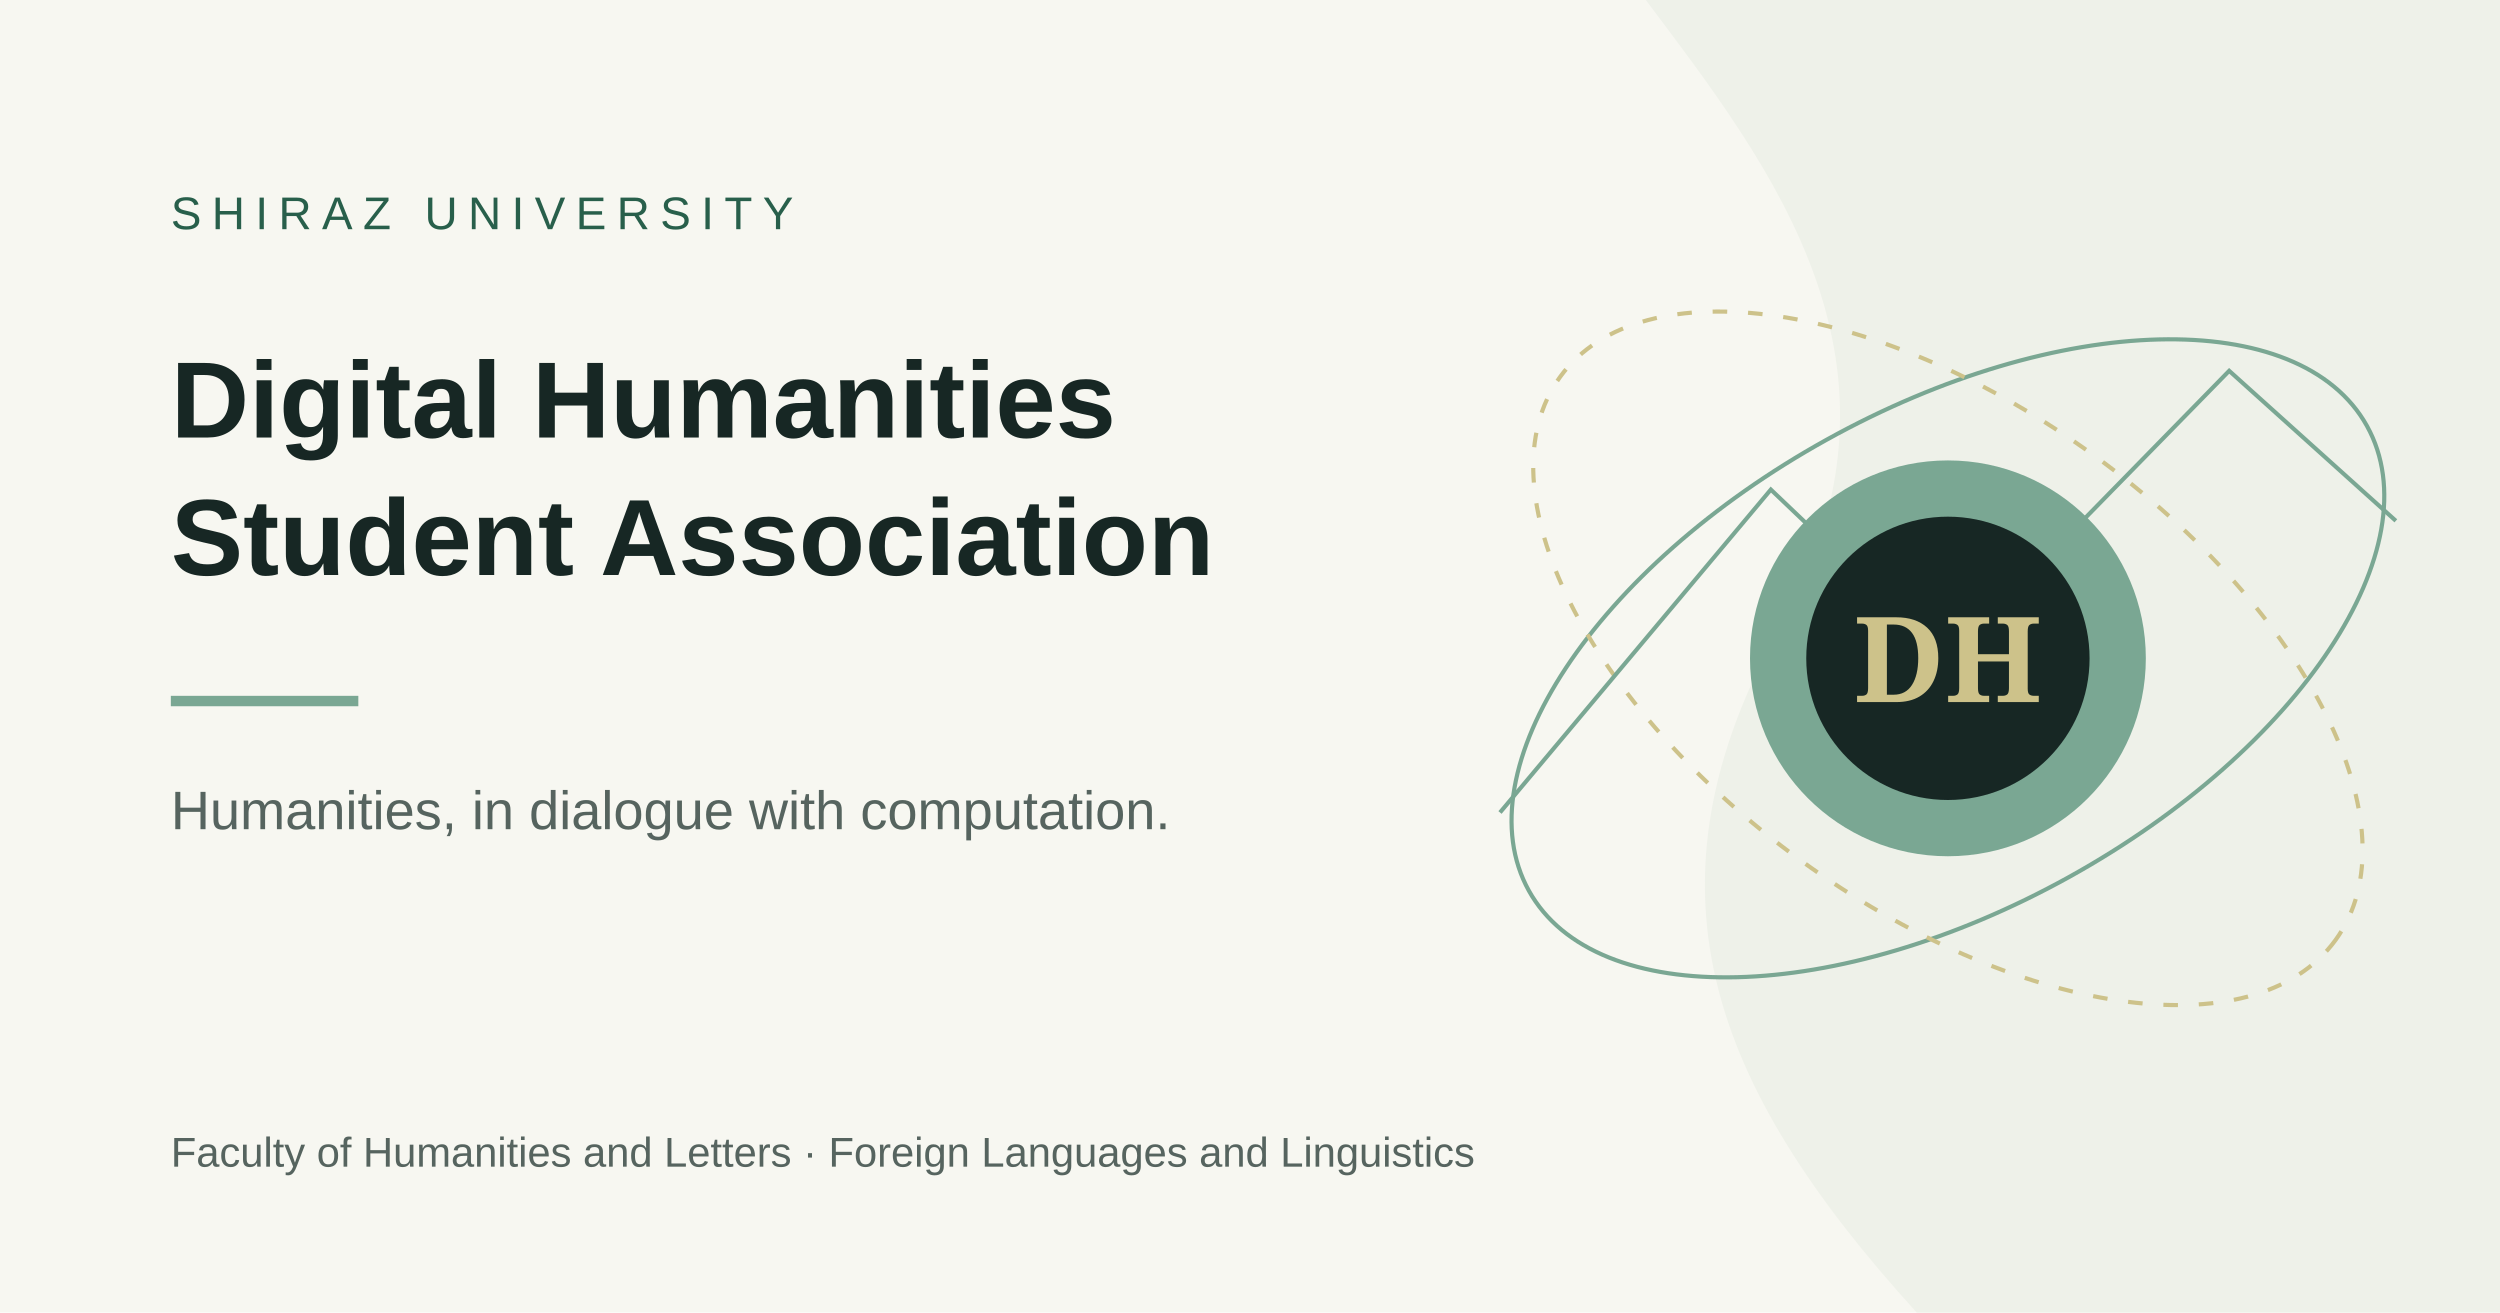
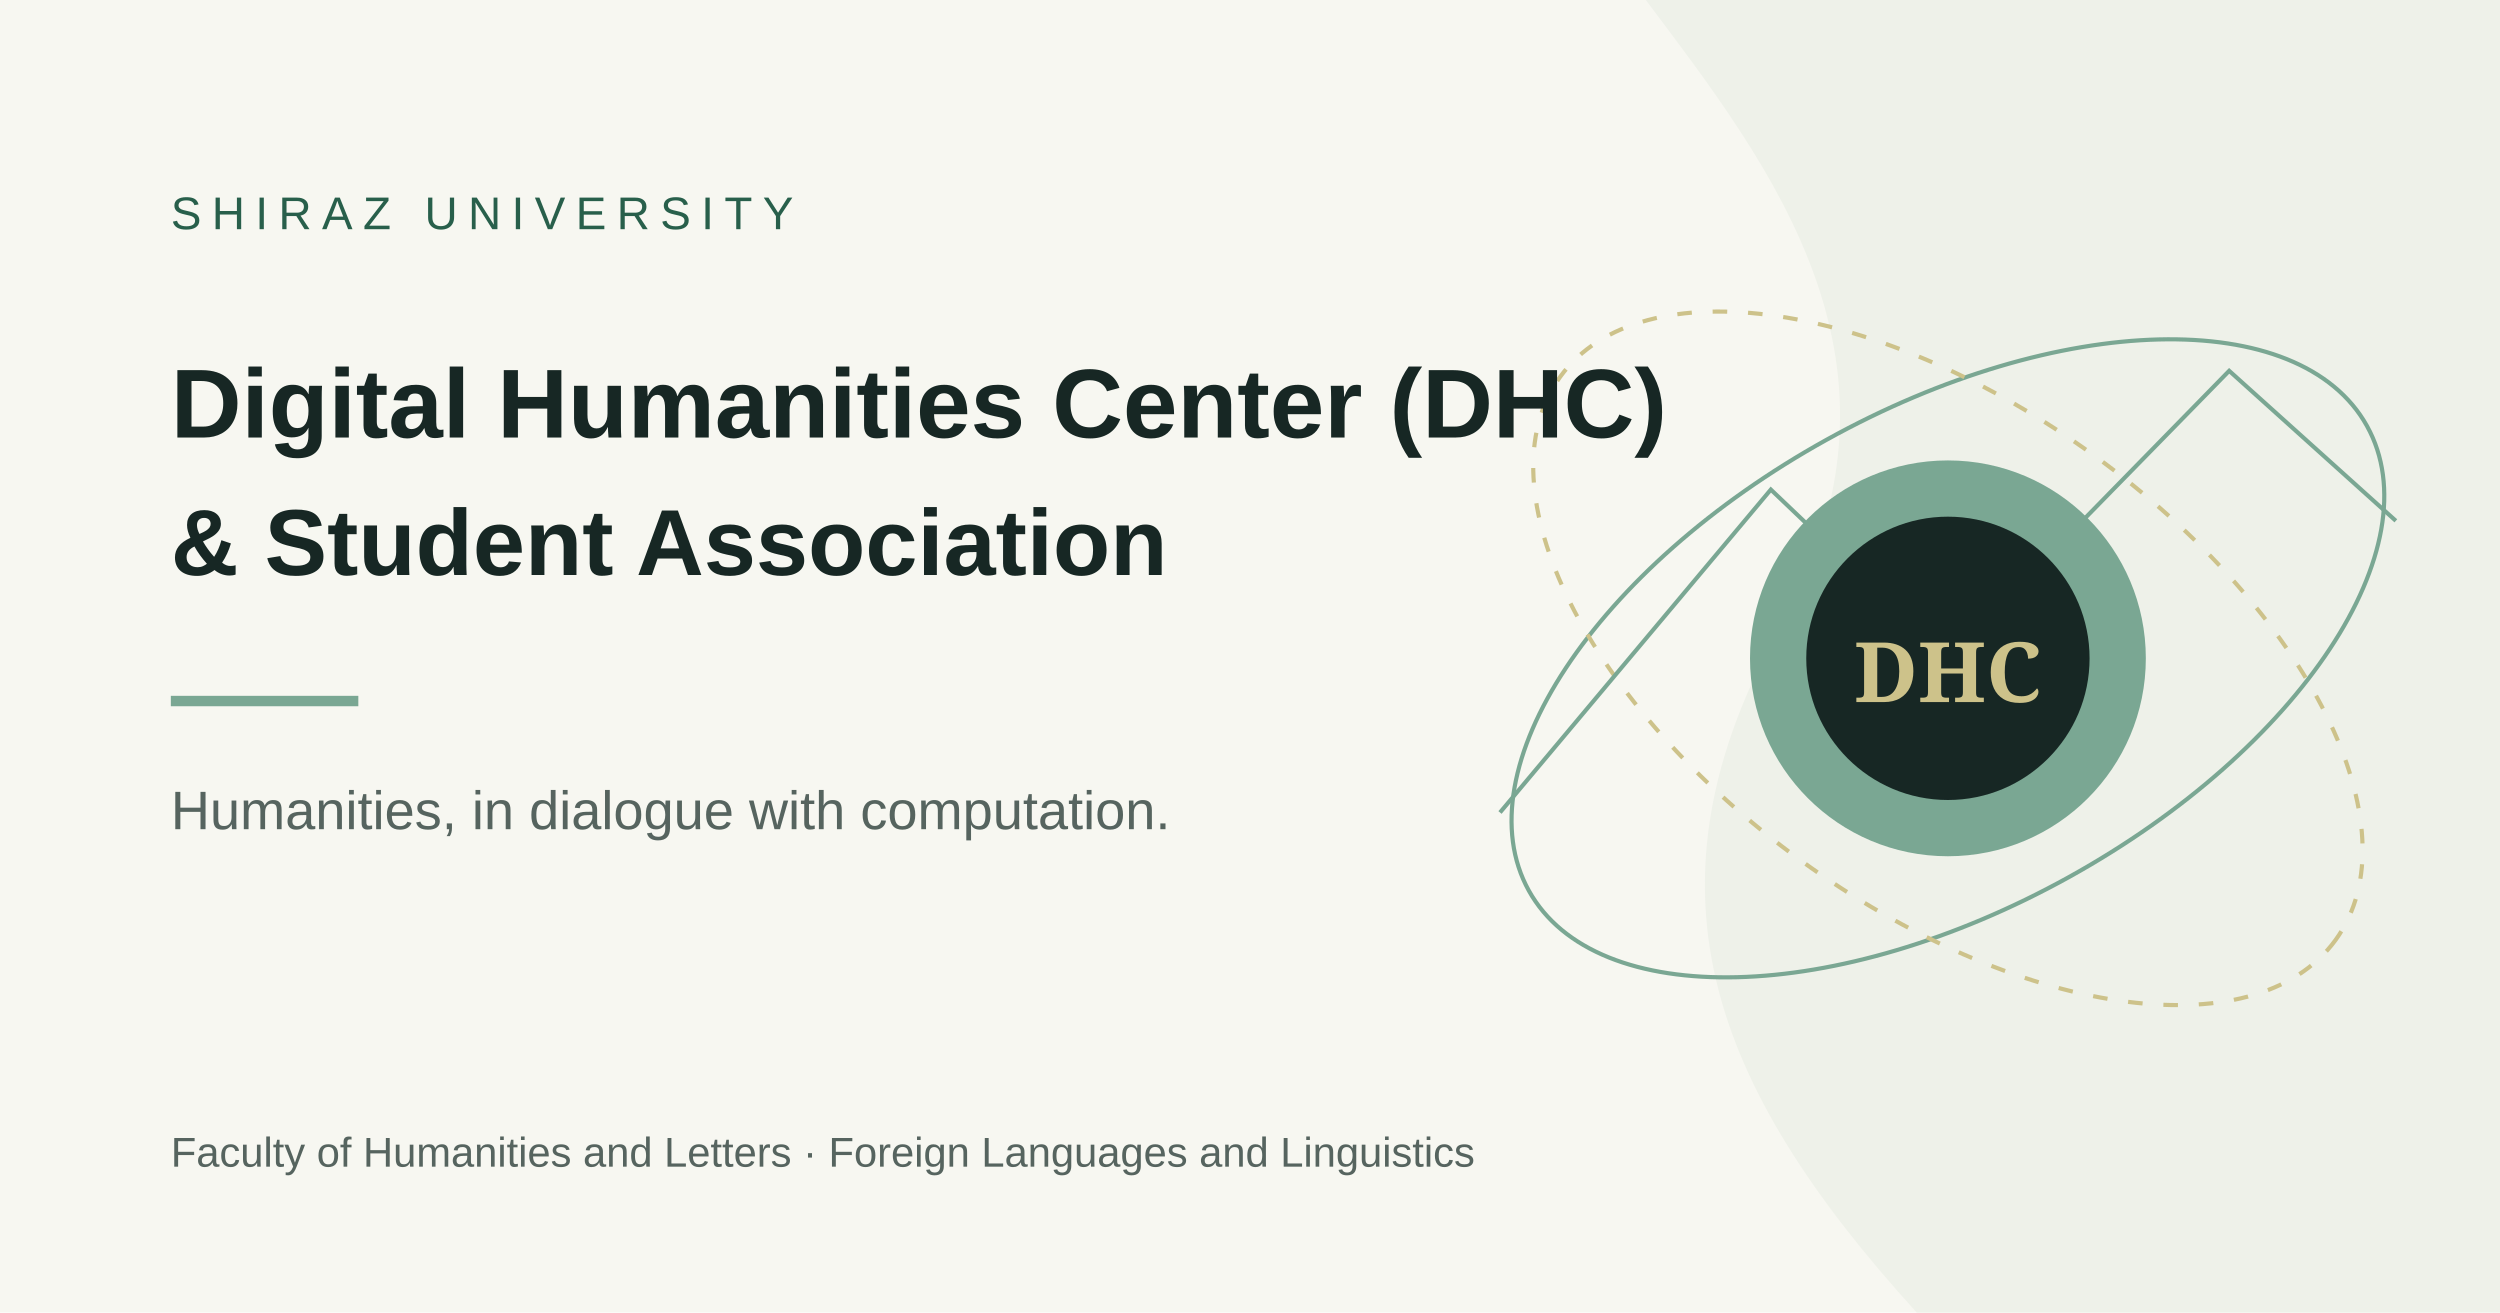
<svg xmlns="http://www.w3.org/2000/svg" width="1200" height="630" viewBox="0 0 1200 630">
  <rect width="1200" height="630" fill="#F7F7F1" />
  <path d="M790 0H1200V630H920c-100-110-135-205-65-330S850 80 790 0Z" fill="#EEF1E9" />
  <g fill="none" stroke-width="2">
    <ellipse cx="935" cy="316" rx="230" ry="120" transform="rotate(-29 935 316)" stroke="#7AA793" />
    <ellipse cx="935" cy="316" rx="230" ry="120" transform="rotate(36 935 316)" stroke="#CDC28A" stroke-dasharray="7 10" />
    <path d="M720 390 850 235 935 316 1070 178 1150 250" stroke="#7AA793" />
  </g>
  <circle cx="935" cy="316" r="95" fill="#7AA793" />
  <circle cx="935" cy="316" r="68" fill="#172724" />
-   <text x="935" y="337" text-anchor="middle" font-family="Georgia,serif" font-size="57" font-weight="700" fill="#CDC28A">DH</text>
+   <text x="935" y="337" text-anchor="middle" font-family="Georgia,serif" font-size="40" font-weight="700" fill="#CDC28A">DHC</text>
  <text x="82" y="110" font-family="Arial,sans-serif" font-size="22" letter-spacing="5" fill="#285F4B">SHIRAZ UNIVERSITY</text>
-   <text x="82" y="210" font-family="Arial,sans-serif" font-size="52" font-weight="700" fill="#172724">Digital Humanities</text>
-   <text x="82" y="276" font-family="Arial,sans-serif" font-size="52" font-weight="700" fill="#172724">Student Association</text>
+   <text x="82" y="210" font-family="Arial,sans-serif" font-size="47" font-weight="700" fill="#172724">Digital Humanities Center (DHC)</text>
+   <text x="82" y="276" font-family="Arial,sans-serif" font-size="45" font-weight="700" fill="#172724">&amp; Student Association</text>
  <rect x="82" y="334" width="90" height="5" fill="#7AA793" />
  <text x="82" y="398" font-family="Arial,sans-serif" font-size="26" fill="#56645F">Humanities, in dialogue with computation.</text>
  <text x="82" y="560" font-family="Arial,sans-serif" font-size="20" fill="#56645F">Faculty of Humanities and Letters · Foreign Languages and Linguistics</text>
</svg>
